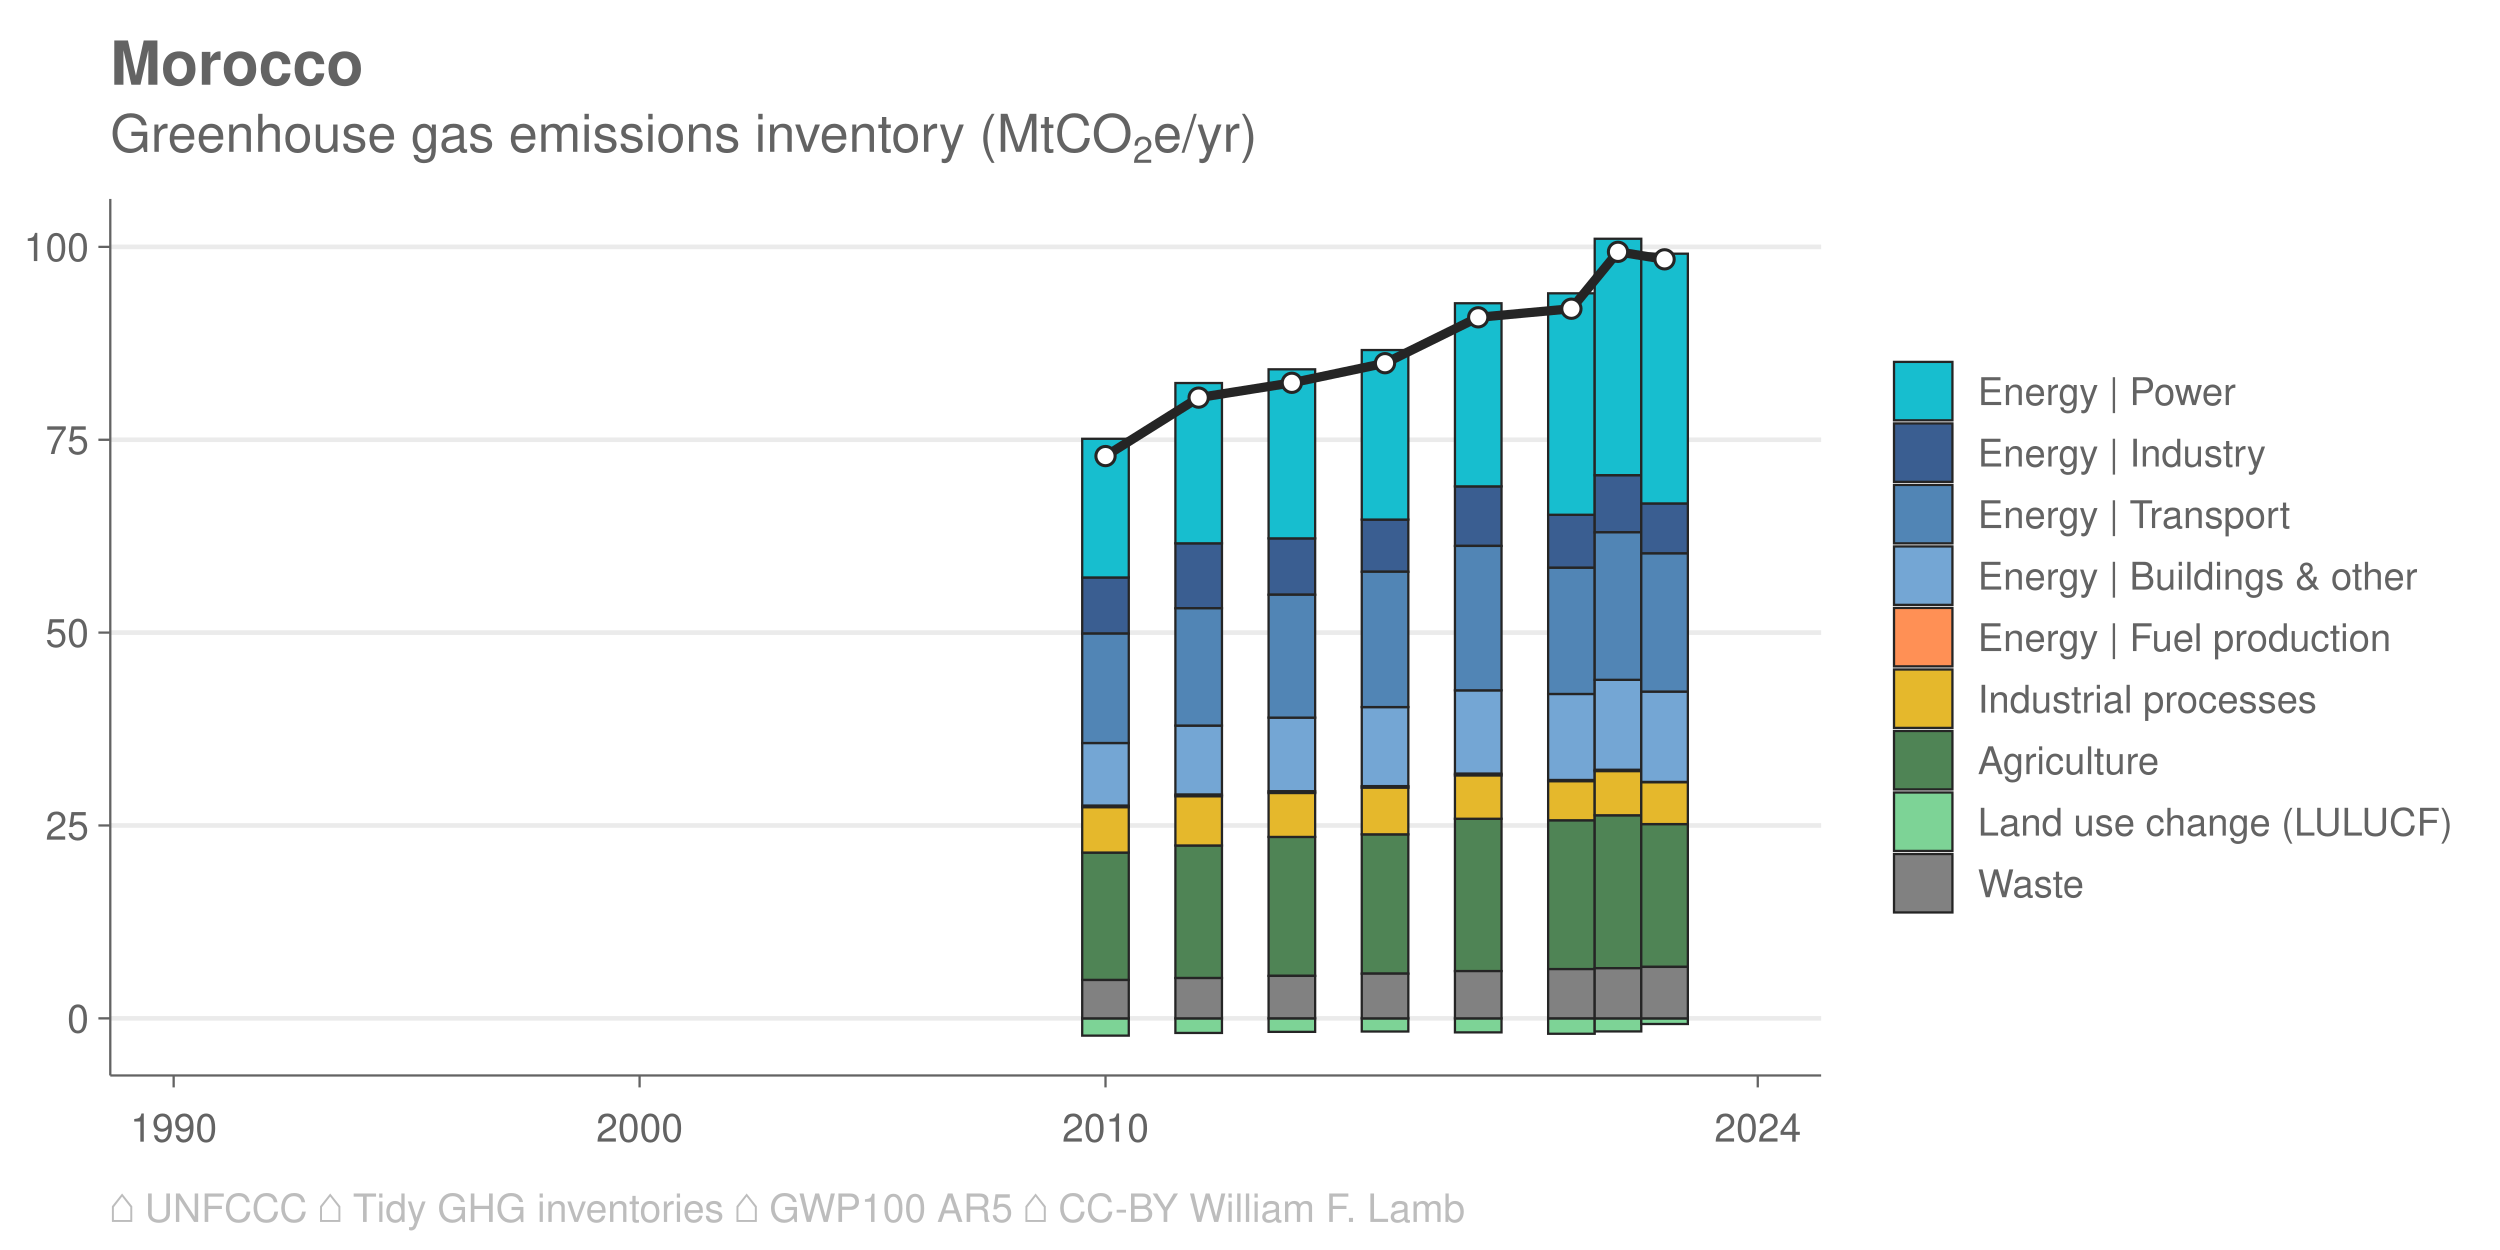
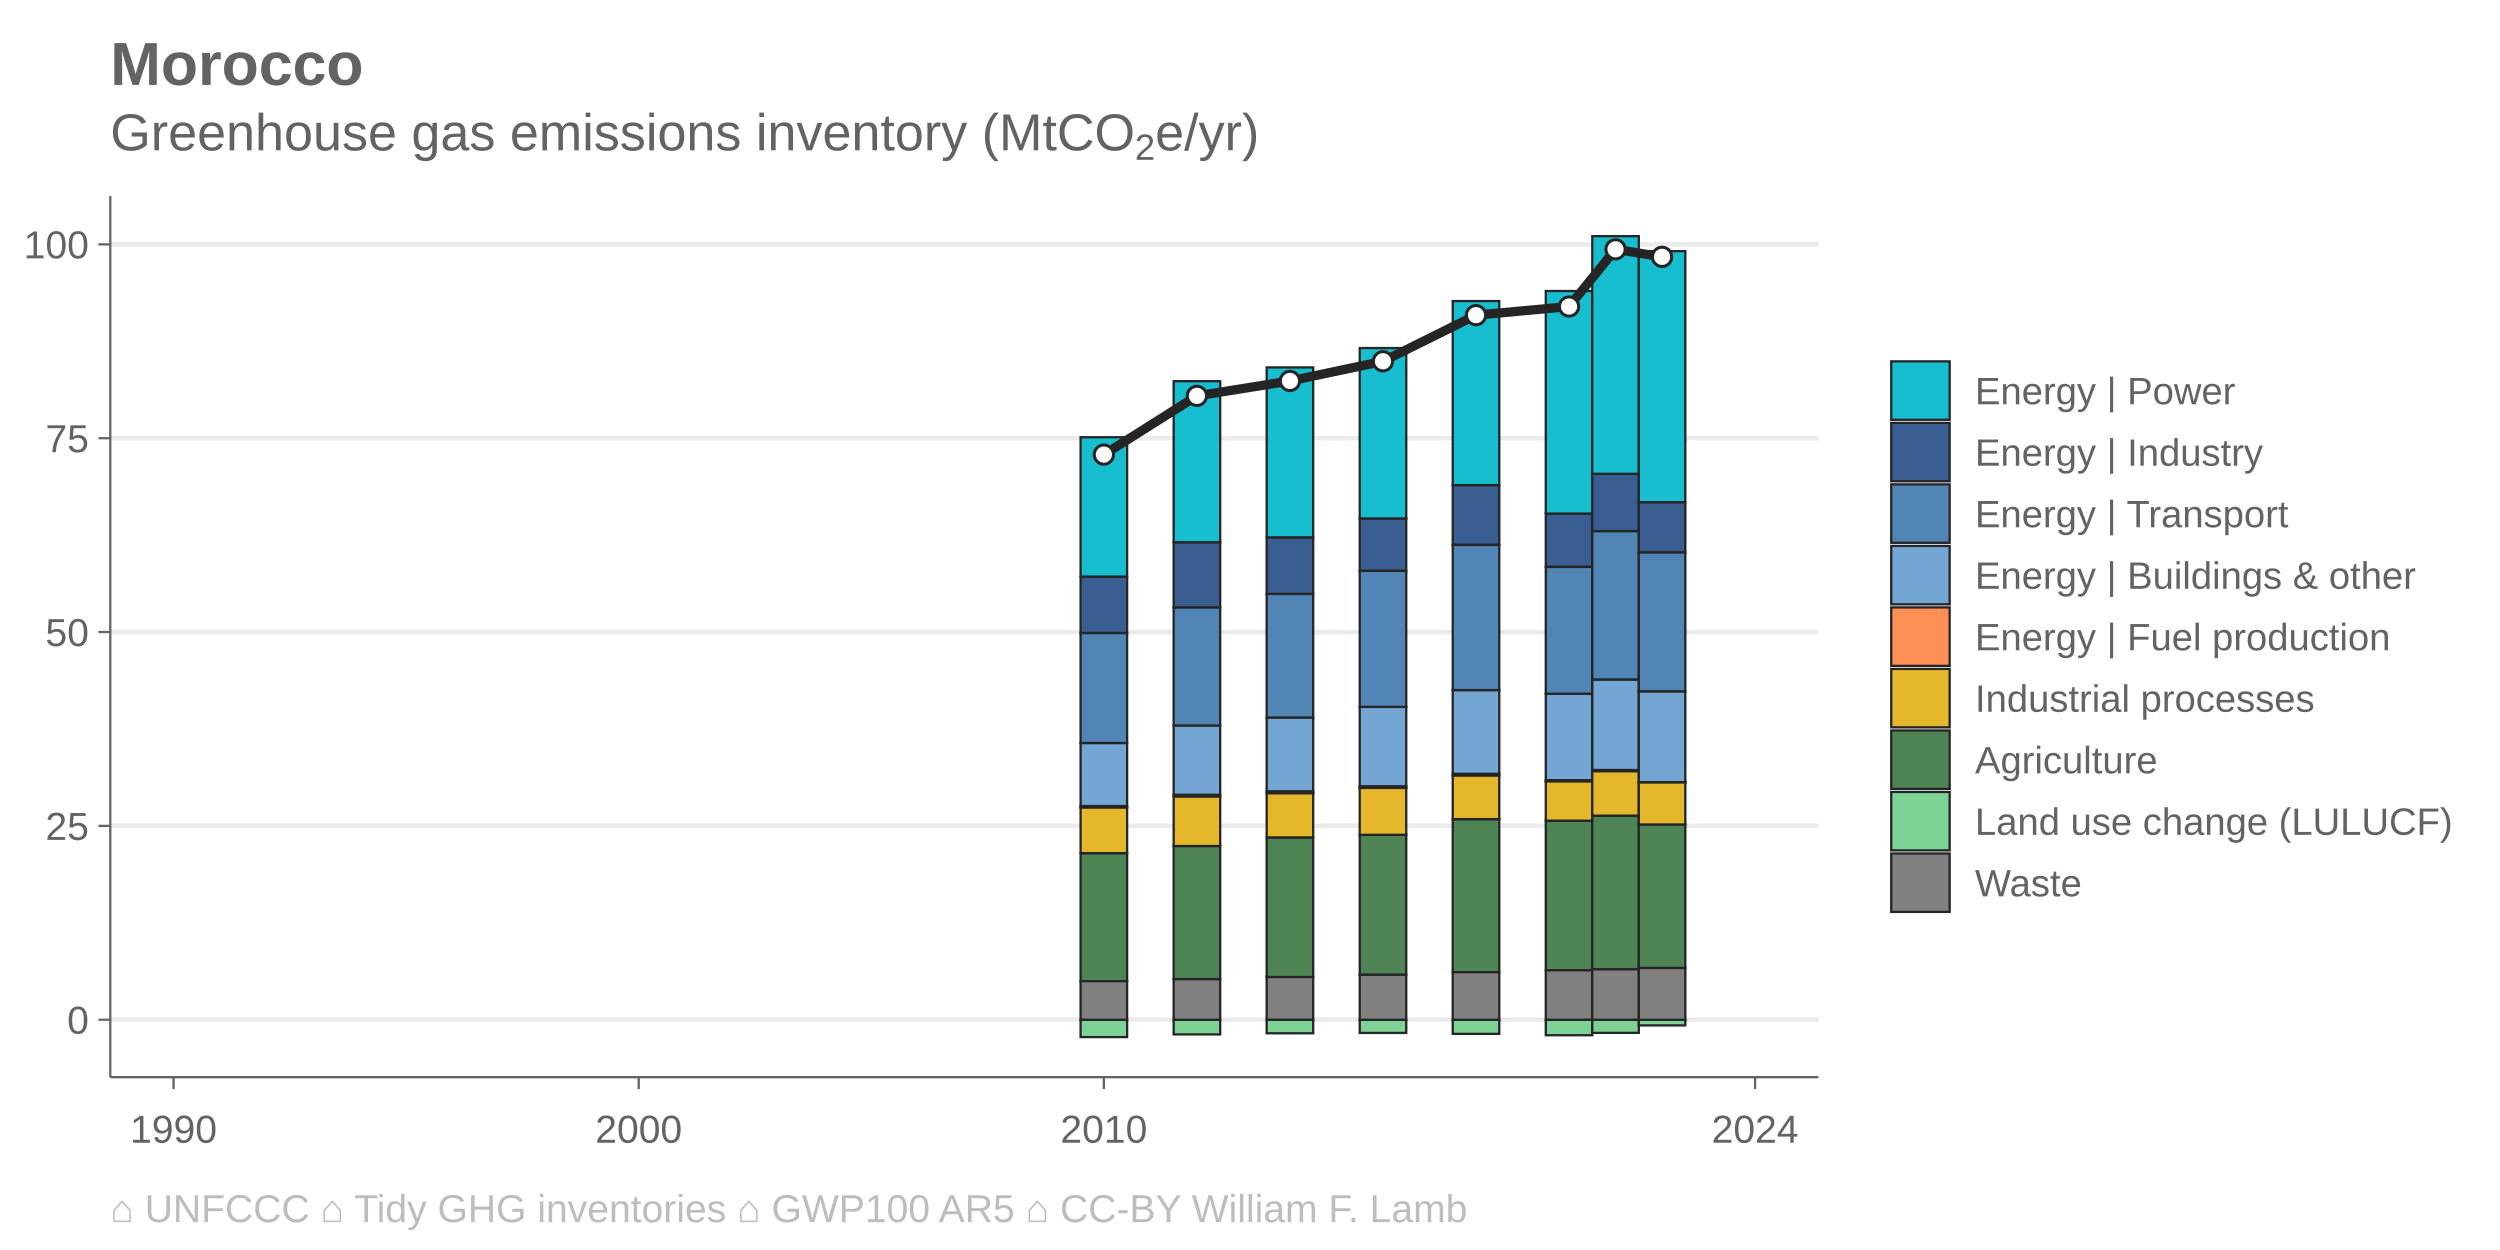
<svg xmlns="http://www.w3.org/2000/svg" width="576.00pt" height="288.00pt" viewBox="0 0 576.00 288.00">
  <g class="svglite">
    <defs>
      <style type="text/css">
    .svglite line, .svglite polyline, .svglite polygon, .svglite path, .svglite rect, .svglite circle {
      fill: none;
      stroke: #000000;
      stroke-linecap: round;
      stroke-linejoin: round;
      stroke-miterlimit: 10.00;
    }
    .svglite text {
      white-space: pre;
    }
    .svglite g.glyphgroup path {
      fill: inherit;
      stroke: none;
    }
  </style>
    </defs>
    <rect width="100%" height="100%" style="stroke: none; fill: #FFFFFF;" />
    <defs>
      <clipPath id="cpMC4wMHw1NzYuMDB8MC4wMHwyODguMDA=">
        <rect x="0.00" y="0.00" width="576.00" height="288.00" />
      </clipPath>
    </defs>
    <g clip-path="url(#cpMC4wMHw1NzYuMDB8MC4wMHwyODguMDA=)">
      <rect x="0" y="0.00" width="576.00" height="288.00" style="stroke-width: 1.07; stroke: #FFFFFF; fill: #FFFFFF;" />
    </g>
    <defs>
-       <clipPath id="cpMjUuNDF8NDE5LjU5fDQ1LjgzfDI0Ny43OQ==">
-         <rect x="25.41" y="45.83" width="394.18" height="201.96" />
+       <clipPath id="cpMjUuNDF8NDE4Ljk1fDQ1LjE5fDI0OC4xOA==">
+         <rect x="25.41" y="45.19" width="393.54" height="202.99" />
      </clipPath>
    </defs>
-     <g clip-path="url(#cpMjUuNDF8NDE5LjU5fDQ1LjgzfDI0Ny43OQ==)">
-       <polyline points="25.41,234.63 419.59,234.63 " style="stroke-width: 1.07; stroke: #EBEBEB; stroke-linecap: butt;" />
-       <polyline points="25.41,190.19 419.59,190.19 " style="stroke-width: 1.07; stroke: #EBEBEB; stroke-linecap: butt;" />
-       <polyline points="25.41,145.75 419.59,145.75 " style="stroke-width: 1.07; stroke: #EBEBEB; stroke-linecap: butt;" />
-       <polyline points="25.41,101.32 419.59,101.32 " style="stroke-width: 1.07; stroke: #EBEBEB; stroke-linecap: butt;" />
-       <polyline points="25.41,56.88 419.59,56.88 " style="stroke-width: 1.07; stroke: #EBEBEB; stroke-linecap: butt;" />
-       <rect x="249.34" y="196.44" width="10.73" height="29.35" style="stroke-width: 0.53; stroke: #252525; stroke-linecap: butt; stroke-linejoin: miter; fill: #4F8455;" />
-       <rect x="249.34" y="171.19" width="10.73" height="14.46" style="stroke-width: 0.53; stroke: #252525; stroke-linecap: butt; stroke-linejoin: miter; fill: #74A6D4;" />
-       <rect x="249.34" y="185.65" width="10.73" height="0.35" style="stroke-width: 0.53; stroke: #252525; stroke-linecap: butt; stroke-linejoin: miter; fill: #FF9055;" />
-       <rect x="249.34" y="133.05" width="10.73" height="12.93" style="stroke-width: 0.53; stroke: #252525; stroke-linecap: butt; stroke-linejoin: miter; fill: #3A5E91;" />
-       <rect x="249.34" y="101.10" width="10.73" height="31.95" style="stroke-width: 0.53; stroke: #252525; stroke-linecap: butt; stroke-linejoin: miter; fill: #17BECF;" />
-       <rect x="249.34" y="145.99" width="10.73" height="25.20" style="stroke-width: 0.53; stroke: #252525; stroke-linecap: butt; stroke-linejoin: miter; fill: #5185B5;" />
-       <rect x="249.34" y="186.00" width="10.73" height="10.43" style="stroke-width: 0.53; stroke: #252525; stroke-linecap: butt; stroke-linejoin: miter; fill: #E5B82C;" />
-       <rect x="249.34" y="234.63" width="10.73" height="3.98" style="stroke-width: 0.53; stroke: #252525; stroke-linecap: butt; stroke-linejoin: miter; fill: #7DD396;" />
-       <rect x="249.34" y="225.79" width="10.73" height="8.84" style="stroke-width: 0.53; stroke: #252525; stroke-linecap: butt; stroke-linejoin: miter; fill: #818181;" />
-       <rect x="270.81" y="194.80" width="10.73" height="30.54" style="stroke-width: 0.53; stroke: #252525; stroke-linecap: butt; stroke-linejoin: miter; fill: #4F8455;" />
-       <rect x="270.81" y="167.18" width="10.73" height="15.92" style="stroke-width: 0.53; stroke: #252525; stroke-linecap: butt; stroke-linejoin: miter; fill: #74A6D4;" />
-       <rect x="270.81" y="183.09" width="10.73" height="0.39" style="stroke-width: 0.53; stroke: #252525; stroke-linecap: butt; stroke-linejoin: miter; fill: #FF9055;" />
-       <rect x="270.81" y="125.17" width="10.73" height="14.98" style="stroke-width: 0.53; stroke: #252525; stroke-linecap: butt; stroke-linejoin: miter; fill: #3A5E91;" />
-       <rect x="270.81" y="88.25" width="10.73" height="36.93" style="stroke-width: 0.53; stroke: #252525; stroke-linecap: butt; stroke-linejoin: miter; fill: #17BECF;" />
-       <rect x="270.81" y="140.15" width="10.73" height="27.02" style="stroke-width: 0.53; stroke: #252525; stroke-linecap: butt; stroke-linejoin: miter; fill: #5185B5;" />
-       <rect x="270.81" y="183.48" width="10.73" height="11.32" style="stroke-width: 0.53; stroke: #252525; stroke-linecap: butt; stroke-linejoin: miter; fill: #E5B82C;" />
-       <rect x="270.81" y="234.63" width="10.73" height="3.36" style="stroke-width: 0.53; stroke: #252525; stroke-linecap: butt; stroke-linejoin: miter; fill: #7DD396;" />
-       <rect x="270.81" y="225.34" width="10.73" height="9.29" style="stroke-width: 0.53; stroke: #252525; stroke-linecap: butt; stroke-linejoin: miter; fill: #818181;" />
-       <rect x="292.28" y="192.83" width="10.73" height="32.01" style="stroke-width: 0.53; stroke: #252525; stroke-linecap: butt; stroke-linejoin: miter; fill: #4F8455;" />
-       <rect x="292.28" y="165.34" width="10.73" height="16.97" style="stroke-width: 0.53; stroke: #252525; stroke-linecap: butt; stroke-linejoin: miter; fill: #74A6D4;" />
-       <rect x="292.28" y="182.31" width="10.73" height="0.41" style="stroke-width: 0.53; stroke: #252525; stroke-linecap: butt; stroke-linejoin: miter; fill: #FF9055;" />
-       <rect x="292.28" y="124.04" width="10.73" height="12.98" style="stroke-width: 0.53; stroke: #252525; stroke-linecap: butt; stroke-linejoin: miter; fill: #3A5E91;" />
-       <rect x="292.28" y="85.09" width="10.73" height="38.95" style="stroke-width: 0.53; stroke: #252525; stroke-linecap: butt; stroke-linejoin: miter; fill: #17BECF;" />
-       <rect x="292.28" y="137.03" width="10.73" height="28.31" style="stroke-width: 0.53; stroke: #252525; stroke-linecap: butt; stroke-linejoin: miter; fill: #5185B5;" />
-       <rect x="292.28" y="182.72" width="10.73" height="10.11" style="stroke-width: 0.53; stroke: #252525; stroke-linecap: butt; stroke-linejoin: miter; fill: #E5B82C;" />
-       <rect x="292.28" y="234.63" width="10.73" height="3.11" style="stroke-width: 0.53; stroke: #252525; stroke-linecap: butt; stroke-linejoin: miter; fill: #7DD396;" />
-       <rect x="292.28" y="224.84" width="10.73" height="9.78" style="stroke-width: 0.53; stroke: #252525; stroke-linecap: butt; stroke-linejoin: miter; fill: #818181;" />
-       <rect x="313.75" y="192.24" width="10.73" height="32.09" style="stroke-width: 0.53; stroke: #252525; stroke-linecap: butt; stroke-linejoin: miter; fill: #4F8455;" />
-       <rect x="313.75" y="162.91" width="10.73" height="18.21" style="stroke-width: 0.53; stroke: #252525; stroke-linecap: butt; stroke-linejoin: miter; fill: #74A6D4;" />
-       <rect x="313.75" y="181.13" width="10.73" height="0.38" style="stroke-width: 0.53; stroke: #252525; stroke-linecap: butt; stroke-linejoin: miter; fill: #FF9055;" />
-       <rect x="313.75" y="119.72" width="10.73" height="12.02" style="stroke-width: 0.53; stroke: #252525; stroke-linecap: butt; stroke-linejoin: miter; fill: #3A5E91;" />
-       <rect x="313.75" y="80.65" width="10.73" height="39.06" style="stroke-width: 0.53; stroke: #252525; stroke-linecap: butt; stroke-linejoin: miter; fill: #17BECF;" />
-       <rect x="313.75" y="131.73" width="10.73" height="31.18" style="stroke-width: 0.53; stroke: #252525; stroke-linecap: butt; stroke-linejoin: miter; fill: #5185B5;" />
-       <rect x="313.75" y="181.50" width="10.73" height="10.73" style="stroke-width: 0.53; stroke: #252525; stroke-linecap: butt; stroke-linejoin: miter; fill: #E5B82C;" />
-       <rect x="313.75" y="234.63" width="10.73" height="3.03" style="stroke-width: 0.53; stroke: #252525; stroke-linecap: butt; stroke-linejoin: miter; fill: #7DD396;" />
-       <rect x="313.75" y="224.33" width="10.73" height="10.30" style="stroke-width: 0.53; stroke: #252525; stroke-linecap: butt; stroke-linejoin: miter; fill: #818181;" />
-       <rect x="335.22" y="188.64" width="10.73" height="35.10" style="stroke-width: 0.53; stroke: #252525; stroke-linecap: butt; stroke-linejoin: miter; fill: #4F8455;" />
-       <rect x="335.22" y="159.05" width="10.73" height="19.23" style="stroke-width: 0.53; stroke: #252525; stroke-linecap: butt; stroke-linejoin: miter; fill: #74A6D4;" />
-       <rect x="335.22" y="178.28" width="10.73" height="0.39" style="stroke-width: 0.53; stroke: #252525; stroke-linecap: butt; stroke-linejoin: miter; fill: #FF9055;" />
-       <rect x="335.22" y="112.06" width="10.73" height="13.72" style="stroke-width: 0.53; stroke: #252525; stroke-linecap: butt; stroke-linejoin: miter; fill: #3A5E91;" />
-       <rect x="335.22" y="69.87" width="10.73" height="42.19" style="stroke-width: 0.53; stroke: #252525; stroke-linecap: butt; stroke-linejoin: miter; fill: #17BECF;" />
-       <rect x="335.22" y="125.78" width="10.73" height="33.27" style="stroke-width: 0.53; stroke: #252525; stroke-linecap: butt; stroke-linejoin: miter; fill: #5185B5;" />
-       <rect x="335.22" y="178.68" width="10.73" height="9.96" style="stroke-width: 0.53; stroke: #252525; stroke-linecap: butt; stroke-linejoin: miter; fill: #E5B82C;" />
-       <rect x="335.22" y="234.63" width="10.73" height="3.23" style="stroke-width: 0.53; stroke: #252525; stroke-linecap: butt; stroke-linejoin: miter; fill: #7DD396;" />
-       <rect x="335.22" y="223.74" width="10.73" height="10.89" style="stroke-width: 0.53; stroke: #252525; stroke-linecap: butt; stroke-linejoin: miter; fill: #818181;" />
-       <rect x="356.69" y="188.99" width="10.73" height="34.29" style="stroke-width: 0.53; stroke: #252525; stroke-linecap: butt; stroke-linejoin: miter; fill: #4F8455;" />
-       <rect x="356.69" y="159.89" width="10.73" height="19.83" style="stroke-width: 0.53; stroke: #252525; stroke-linecap: butt; stroke-linejoin: miter; fill: #74A6D4;" />
-       <rect x="356.69" y="179.73" width="10.73" height="0.28" style="stroke-width: 0.53; stroke: #252525; stroke-linecap: butt; stroke-linejoin: miter; fill: #FF9055;" />
-       <rect x="356.69" y="118.60" width="10.73" height="12.22" style="stroke-width: 0.53; stroke: #252525; stroke-linecap: butt; stroke-linejoin: miter; fill: #3A5E91;" />
-       <rect x="356.69" y="67.58" width="10.73" height="51.02" style="stroke-width: 0.53; stroke: #252525; stroke-linecap: butt; stroke-linejoin: miter; fill: #17BECF;" />
-       <rect x="356.69" y="130.82" width="10.73" height="29.07" style="stroke-width: 0.53; stroke: #252525; stroke-linecap: butt; stroke-linejoin: miter; fill: #5185B5;" />
-       <rect x="356.69" y="180.01" width="10.73" height="8.98" style="stroke-width: 0.53; stroke: #252525; stroke-linecap: butt; stroke-linejoin: miter; fill: #E5B82C;" />
-       <rect x="356.69" y="234.63" width="10.73" height="3.55" style="stroke-width: 0.53; stroke: #252525; stroke-linecap: butt; stroke-linejoin: miter; fill: #7DD396;" />
-       <rect x="356.69" y="223.28" width="10.73" height="11.34" style="stroke-width: 0.53; stroke: #252525; stroke-linecap: butt; stroke-linejoin: miter; fill: #818181;" />
-       <rect x="367.42" y="187.84" width="10.73" height="35.24" style="stroke-width: 0.53; stroke: #252525; stroke-linecap: butt; stroke-linejoin: miter; fill: #4F8455;" />
-       <rect x="367.42" y="156.63" width="10.73" height="20.76" style="stroke-width: 0.53; stroke: #252525; stroke-linecap: butt; stroke-linejoin: miter; fill: #74A6D4;" />
-       <rect x="367.42" y="177.39" width="10.73" height="0.29" style="stroke-width: 0.53; stroke: #252525; stroke-linecap: butt; stroke-linejoin: miter; fill: #FF9055;" />
-       <rect x="367.42" y="109.48" width="10.73" height="13.18" style="stroke-width: 0.53; stroke: #252525; stroke-linecap: butt; stroke-linejoin: miter; fill: #3A5E91;" />
-       <rect x="367.42" y="55.01" width="10.73" height="54.47" style="stroke-width: 0.53; stroke: #252525; stroke-linecap: butt; stroke-linejoin: miter; fill: #17BECF;" />
-       <rect x="367.42" y="122.65" width="10.73" height="33.98" style="stroke-width: 0.53; stroke: #252525; stroke-linecap: butt; stroke-linejoin: miter; fill: #5185B5;" />
-       <rect x="367.42" y="177.68" width="10.73" height="10.16" style="stroke-width: 0.53; stroke: #252525; stroke-linecap: butt; stroke-linejoin: miter; fill: #E5B82C;" />
-       <rect x="367.42" y="234.63" width="10.73" height="3.01" style="stroke-width: 0.53; stroke: #252525; stroke-linecap: butt; stroke-linejoin: miter; fill: #7DD396;" />
-       <rect x="367.42" y="223.08" width="10.73" height="11.55" style="stroke-width: 0.53; stroke: #252525; stroke-linecap: butt; stroke-linejoin: miter; fill: #818181;" />
-       <rect x="378.15" y="189.87" width="10.73" height="32.90" style="stroke-width: 0.53; stroke: #252525; stroke-linecap: butt; stroke-linejoin: miter; fill: #4F8455;" />
-       <rect x="378.15" y="159.34" width="10.73" height="20.84" style="stroke-width: 0.53; stroke: #252525; stroke-linecap: butt; stroke-linejoin: miter; fill: #74A6D4;" />
-       <rect x="378.15" y="180.18" width="10.73" height="0.068" style="stroke-width: 0.53; stroke: #252525; stroke-linecap: butt; stroke-linejoin: miter; fill: #FF9055;" />
-       <rect x="378.15" y="115.99" width="10.73" height="11.53" style="stroke-width: 0.53; stroke: #252525; stroke-linecap: butt; stroke-linejoin: miter; fill: #3A5E91;" />
-       <rect x="378.15" y="58.45" width="10.73" height="57.54" style="stroke-width: 0.53; stroke: #252525; stroke-linecap: butt; stroke-linejoin: miter; fill: #17BECF;" />
-       <rect x="378.15" y="127.52" width="10.73" height="31.82" style="stroke-width: 0.53; stroke: #252525; stroke-linecap: butt; stroke-linejoin: miter; fill: #5185B5;" />
-       <rect x="378.15" y="180.25" width="10.73" height="9.62" style="stroke-width: 0.53; stroke: #252525; stroke-linecap: butt; stroke-linejoin: miter; fill: #E5B82C;" />
-       <rect x="378.15" y="234.63" width="10.73" height="1.30" style="stroke-width: 0.53; stroke: #252525; stroke-linecap: butt; stroke-linejoin: miter; fill: #7DD396;" />
-       <rect x="378.15" y="222.77" width="10.73" height="11.86" style="stroke-width: 0.53; stroke: #252525; stroke-linecap: butt; stroke-linejoin: miter; fill: #818181;" />
-       <polyline points="254.71,105.08 276.17,91.61 297.64,88.20 319.11,83.68 340.58,73.11 362.05,71.13 372.79,58.02 383.52,59.75 " style="stroke-width: 2.13; stroke: #252525; stroke-linecap: butt;" />
-       <circle cx="254.71" cy="105.08" r="2.22" style="stroke-width: 0.71; stroke: #252525; fill: #FFFFFF;" />
-       <circle cx="276.17" cy="91.61" r="2.22" style="stroke-width: 0.71; stroke: #252525; fill: #FFFFFF;" />
-       <circle cx="297.64" cy="88.20" r="2.22" style="stroke-width: 0.71; stroke: #252525; fill: #FFFFFF;" />
-       <circle cx="319.11" cy="83.68" r="2.22" style="stroke-width: 0.71; stroke: #252525; fill: #FFFFFF;" />
-       <circle cx="340.58" cy="73.11" r="2.22" style="stroke-width: 0.71; stroke: #252525; fill: #FFFFFF;" />
-       <circle cx="362.05" cy="71.13" r="2.22" style="stroke-width: 0.71; stroke: #252525; fill: #FFFFFF;" />
-       <circle cx="372.79" cy="58.02" r="2.22" style="stroke-width: 0.71; stroke: #252525; fill: #FFFFFF;" />
-       <circle cx="383.52" cy="59.75" r="2.22" style="stroke-width: 0.71; stroke: #252525; fill: #FFFFFF;" />
+     <g clip-path="url(#cpMjUuNDF8NDE4Ljk1fDQ1LjE5fDI0OC4xOA==)">
+       <polyline points="25.41,234.95 418.95,234.95 " style="stroke-width: 1.07; stroke: #EBEBEB; stroke-linecap: butt;" />
+       <polyline points="25.41,190.29 418.95,190.29 " style="stroke-width: 1.07; stroke: #EBEBEB; stroke-linecap: butt;" />
+       <polyline points="25.41,145.62 418.95,145.62 " style="stroke-width: 1.07; stroke: #EBEBEB; stroke-linecap: butt;" />
+       <polyline points="25.41,100.96 418.95,100.96 " style="stroke-width: 1.07; stroke: #EBEBEB; stroke-linecap: butt;" />
+       <polyline points="25.41,56.30 418.95,56.30 " style="stroke-width: 1.07; stroke: #EBEBEB; stroke-linecap: butt;" />
+       <rect x="248.97" y="196.56" width="10.72" height="29.50" style="stroke-width: 0.53; stroke: #252525; stroke-linecap: butt; stroke-linejoin: miter; fill: #4F8455;" />
+       <rect x="248.97" y="171.19" width="10.72" height="14.53" style="stroke-width: 0.53; stroke: #252525; stroke-linecap: butt; stroke-linejoin: miter; fill: #74A6D4;" />
+       <rect x="248.97" y="185.72" width="10.72" height="0.36" style="stroke-width: 0.53; stroke: #252525; stroke-linecap: butt; stroke-linejoin: miter; fill: #FF9055;" />
+       <rect x="248.97" y="132.86" width="10.72" height="13.00" style="stroke-width: 0.53; stroke: #252525; stroke-linecap: butt; stroke-linejoin: miter; fill: #3A5E91;" />
+       <rect x="248.97" y="100.74" width="10.72" height="32.11" style="stroke-width: 0.53; stroke: #252525; stroke-linecap: butt; stroke-linejoin: miter; fill: #17BECF;" />
+       <rect x="248.97" y="145.86" width="10.72" height="25.33" style="stroke-width: 0.53; stroke: #252525; stroke-linecap: butt; stroke-linejoin: miter; fill: #5185B5;" />
+       <rect x="248.97" y="186.08" width="10.72" height="10.49" style="stroke-width: 0.53; stroke: #252525; stroke-linecap: butt; stroke-linejoin: miter; fill: #E5B82C;" />
+       <rect x="248.97" y="234.95" width="10.72" height="4.00" style="stroke-width: 0.53; stroke: #252525; stroke-linecap: butt; stroke-linejoin: miter; fill: #7DD396;" />
+       <rect x="248.97" y="226.06" width="10.72" height="8.89" style="stroke-width: 0.53; stroke: #252525; stroke-linecap: butt; stroke-linejoin: miter; fill: #818181;" />
+       <rect x="270.41" y="194.92" width="10.72" height="30.69" style="stroke-width: 0.53; stroke: #252525; stroke-linecap: butt; stroke-linejoin: miter; fill: #4F8455;" />
+       <rect x="270.41" y="167.15" width="10.72" height="16.00" style="stroke-width: 0.53; stroke: #252525; stroke-linecap: butt; stroke-linejoin: miter; fill: #74A6D4;" />
+       <rect x="270.41" y="183.15" width="10.72" height="0.39" style="stroke-width: 0.53; stroke: #252525; stroke-linecap: butt; stroke-linejoin: miter; fill: #FF9055;" />
+       <rect x="270.41" y="124.94" width="10.72" height="15.06" style="stroke-width: 0.53; stroke: #252525; stroke-linecap: butt; stroke-linejoin: miter; fill: #3A5E91;" />
+       <rect x="270.41" y="87.82" width="10.72" height="37.11" style="stroke-width: 0.53; stroke: #252525; stroke-linecap: butt; stroke-linejoin: miter; fill: #17BECF;" />
+       <rect x="270.41" y="139.99" width="10.72" height="27.16" style="stroke-width: 0.53; stroke: #252525; stroke-linecap: butt; stroke-linejoin: miter; fill: #5185B5;" />
+       <rect x="270.41" y="183.54" width="10.72" height="11.38" style="stroke-width: 0.53; stroke: #252525; stroke-linecap: butt; stroke-linejoin: miter; fill: #E5B82C;" />
+       <rect x="270.41" y="234.95" width="10.72" height="3.38" style="stroke-width: 0.53; stroke: #252525; stroke-linecap: butt; stroke-linejoin: miter; fill: #7DD396;" />
+       <rect x="270.41" y="225.61" width="10.72" height="9.34" style="stroke-width: 0.53; stroke: #252525; stroke-linecap: butt; stroke-linejoin: miter; fill: #818181;" />
+       <rect x="291.84" y="192.94" width="10.72" height="32.18" style="stroke-width: 0.53; stroke: #252525; stroke-linecap: butt; stroke-linejoin: miter; fill: #4F8455;" />
+       <rect x="291.84" y="165.31" width="10.72" height="17.05" style="stroke-width: 0.53; stroke: #252525; stroke-linecap: butt; stroke-linejoin: miter; fill: #74A6D4;" />
+       <rect x="291.84" y="182.36" width="10.72" height="0.42" style="stroke-width: 0.53; stroke: #252525; stroke-linecap: butt; stroke-linejoin: miter; fill: #FF9055;" />
+       <rect x="291.84" y="123.80" width="10.72" height="13.05" style="stroke-width: 0.53; stroke: #252525; stroke-linecap: butt; stroke-linejoin: miter; fill: #3A5E91;" />
+       <rect x="291.84" y="84.65" width="10.72" height="39.15" style="stroke-width: 0.53; stroke: #252525; stroke-linecap: butt; stroke-linejoin: miter; fill: #17BECF;" />
+       <rect x="291.84" y="136.85" width="10.72" height="28.46" style="stroke-width: 0.53; stroke: #252525; stroke-linecap: butt; stroke-linejoin: miter; fill: #5185B5;" />
+       <rect x="291.84" y="182.78" width="10.72" height="10.16" style="stroke-width: 0.53; stroke: #252525; stroke-linecap: butt; stroke-linejoin: miter; fill: #E5B82C;" />
+       <rect x="291.84" y="234.95" width="10.72" height="3.12" style="stroke-width: 0.53; stroke: #252525; stroke-linecap: butt; stroke-linejoin: miter; fill: #7DD396;" />
+       <rect x="291.84" y="225.11" width="10.72" height="9.83" style="stroke-width: 0.53; stroke: #252525; stroke-linecap: butt; stroke-linejoin: miter; fill: #818181;" />
+       <rect x="313.28" y="192.34" width="10.72" height="32.26" style="stroke-width: 0.53; stroke: #252525; stroke-linecap: butt; stroke-linejoin: miter; fill: #4F8455;" />
+       <rect x="313.28" y="162.87" width="10.72" height="18.31" style="stroke-width: 0.53; stroke: #252525; stroke-linecap: butt; stroke-linejoin: miter; fill: #74A6D4;" />
+       <rect x="313.28" y="181.18" width="10.72" height="0.38" style="stroke-width: 0.53; stroke: #252525; stroke-linecap: butt; stroke-linejoin: miter; fill: #FF9055;" />
+       <rect x="313.28" y="119.45" width="10.72" height="12.08" style="stroke-width: 0.53; stroke: #252525; stroke-linecap: butt; stroke-linejoin: miter; fill: #3A5E91;" />
+       <rect x="313.28" y="80.19" width="10.72" height="39.26" style="stroke-width: 0.53; stroke: #252525; stroke-linecap: butt; stroke-linejoin: miter; fill: #17BECF;" />
+       <rect x="313.28" y="131.53" width="10.72" height="31.34" style="stroke-width: 0.53; stroke: #252525; stroke-linecap: butt; stroke-linejoin: miter; fill: #5185B5;" />
+       <rect x="313.28" y="181.55" width="10.72" height="10.79" style="stroke-width: 0.53; stroke: #252525; stroke-linecap: butt; stroke-linejoin: miter; fill: #E5B82C;" />
+       <rect x="313.28" y="234.95" width="10.72" height="3.04" style="stroke-width: 0.53; stroke: #252525; stroke-linecap: butt; stroke-linejoin: miter; fill: #7DD396;" />
+       <rect x="313.28" y="224.60" width="10.72" height="10.35" style="stroke-width: 0.53; stroke: #252525; stroke-linecap: butt; stroke-linejoin: miter; fill: #818181;" />
+       <rect x="334.71" y="188.73" width="10.72" height="35.28" style="stroke-width: 0.53; stroke: #252525; stroke-linecap: butt; stroke-linejoin: miter; fill: #4F8455;" />
+       <rect x="334.71" y="158.99" width="10.72" height="19.33" style="stroke-width: 0.53; stroke: #252525; stroke-linecap: butt; stroke-linejoin: miter; fill: #74A6D4;" />
+       <rect x="334.71" y="178.32" width="10.72" height="0.40" style="stroke-width: 0.53; stroke: #252525; stroke-linecap: butt; stroke-linejoin: miter; fill: #FF9055;" />
+       <rect x="334.71" y="111.76" width="10.72" height="13.79" style="stroke-width: 0.53; stroke: #252525; stroke-linecap: butt; stroke-linejoin: miter; fill: #3A5E91;" />
+       <rect x="334.71" y="69.36" width="10.72" height="42.41" style="stroke-width: 0.53; stroke: #252525; stroke-linecap: butt; stroke-linejoin: miter; fill: #17BECF;" />
+       <rect x="334.71" y="125.55" width="10.72" height="33.44" style="stroke-width: 0.53; stroke: #252525; stroke-linecap: butt; stroke-linejoin: miter; fill: #5185B5;" />
+       <rect x="334.71" y="178.71" width="10.72" height="10.01" style="stroke-width: 0.53; stroke: #252525; stroke-linecap: butt; stroke-linejoin: miter; fill: #E5B82C;" />
+       <rect x="334.71" y="234.95" width="10.72" height="3.25" style="stroke-width: 0.53; stroke: #252525; stroke-linecap: butt; stroke-linejoin: miter; fill: #7DD396;" />
+       <rect x="334.71" y="224.00" width="10.72" height="10.95" style="stroke-width: 0.53; stroke: #252525; stroke-linecap: butt; stroke-linejoin: miter; fill: #818181;" />
+       <rect x="356.15" y="189.08" width="10.72" height="34.47" style="stroke-width: 0.53; stroke: #252525; stroke-linecap: butt; stroke-linejoin: miter; fill: #4F8455;" />
+       <rect x="356.15" y="159.84" width="10.72" height="19.93" style="stroke-width: 0.53; stroke: #252525; stroke-linecap: butt; stroke-linejoin: miter; fill: #74A6D4;" />
+       <rect x="356.15" y="179.77" width="10.72" height="0.28" style="stroke-width: 0.53; stroke: #252525; stroke-linecap: butt; stroke-linejoin: miter; fill: #FF9055;" />
+       <rect x="356.15" y="118.33" width="10.72" height="12.28" style="stroke-width: 0.53; stroke: #252525; stroke-linecap: butt; stroke-linejoin: miter; fill: #3A5E91;" />
+       <rect x="356.15" y="67.05" width="10.72" height="51.28" style="stroke-width: 0.53; stroke: #252525; stroke-linecap: butt; stroke-linejoin: miter; fill: #17BECF;" />
+       <rect x="356.15" y="130.62" width="10.72" height="29.22" style="stroke-width: 0.53; stroke: #252525; stroke-linecap: butt; stroke-linejoin: miter; fill: #5185B5;" />
+       <rect x="356.15" y="180.05" width="10.72" height="9.03" style="stroke-width: 0.53; stroke: #252525; stroke-linecap: butt; stroke-linejoin: miter; fill: #E5B82C;" />
+       <rect x="356.15" y="234.95" width="10.72" height="3.57" style="stroke-width: 0.53; stroke: #252525; stroke-linecap: butt; stroke-linejoin: miter; fill: #7DD396;" />
+       <rect x="356.15" y="223.55" width="10.72" height="11.40" style="stroke-width: 0.53; stroke: #252525; stroke-linecap: butt; stroke-linejoin: miter; fill: #818181;" />
+       <rect x="366.86" y="187.92" width="10.72" height="35.42" style="stroke-width: 0.53; stroke: #252525; stroke-linecap: butt; stroke-linejoin: miter; fill: #4F8455;" />
+       <rect x="366.86" y="156.56" width="10.72" height="20.87" style="stroke-width: 0.53; stroke: #252525; stroke-linecap: butt; stroke-linejoin: miter; fill: #74A6D4;" />
+       <rect x="366.86" y="177.42" width="10.72" height="0.29" style="stroke-width: 0.53; stroke: #252525; stroke-linecap: butt; stroke-linejoin: miter; fill: #FF9055;" />
+       <rect x="366.86" y="109.16" width="10.72" height="13.24" style="stroke-width: 0.53; stroke: #252525; stroke-linecap: butt; stroke-linejoin: miter; fill: #3A5E91;" />
+       <rect x="366.86" y="54.41" width="10.72" height="54.75" style="stroke-width: 0.53; stroke: #252525; stroke-linecap: butt; stroke-linejoin: miter; fill: #17BECF;" />
+       <rect x="366.86" y="122.40" width="10.72" height="34.15" style="stroke-width: 0.53; stroke: #252525; stroke-linecap: butt; stroke-linejoin: miter; fill: #5185B5;" />
+       <rect x="366.86" y="177.71" width="10.72" height="10.21" style="stroke-width: 0.53; stroke: #252525; stroke-linecap: butt; stroke-linejoin: miter; fill: #E5B82C;" />
+       <rect x="366.86" y="234.95" width="10.72" height="3.02" style="stroke-width: 0.53; stroke: #252525; stroke-linecap: butt; stroke-linejoin: miter; fill: #7DD396;" />
+       <rect x="366.86" y="223.34" width="10.72" height="11.61" style="stroke-width: 0.53; stroke: #252525; stroke-linecap: butt; stroke-linejoin: miter; fill: #818181;" />
+       <rect x="377.58" y="189.96" width="10.72" height="33.07" style="stroke-width: 0.53; stroke: #252525; stroke-linecap: butt; stroke-linejoin: miter; fill: #4F8455;" />
+       <rect x="377.58" y="159.28" width="10.72" height="20.95" style="stroke-width: 0.53; stroke: #252525; stroke-linecap: butt; stroke-linejoin: miter; fill: #74A6D4;" />
+       <rect x="377.58" y="180.22" width="10.72" height="0.068" style="stroke-width: 0.53; stroke: #252525; stroke-linecap: butt; stroke-linejoin: miter; fill: #FF9055;" />
+       <rect x="377.58" y="115.71" width="10.72" height="11.59" style="stroke-width: 0.53; stroke: #252525; stroke-linecap: butt; stroke-linejoin: miter; fill: #3A5E91;" />
+       <rect x="377.58" y="57.87" width="10.72" height="57.83" style="stroke-width: 0.53; stroke: #252525; stroke-linecap: butt; stroke-linejoin: miter; fill: #17BECF;" />
+       <rect x="377.58" y="127.30" width="10.72" height="31.98" style="stroke-width: 0.53; stroke: #252525; stroke-linecap: butt; stroke-linejoin: miter; fill: #5185B5;" />
+       <rect x="377.58" y="180.29" width="10.72" height="9.67" style="stroke-width: 0.53; stroke: #252525; stroke-linecap: butt; stroke-linejoin: miter; fill: #E5B82C;" />
+       <rect x="377.58" y="234.95" width="10.72" height="1.30" style="stroke-width: 0.53; stroke: #252525; stroke-linecap: butt; stroke-linejoin: miter; fill: #7DD396;" />
+       <rect x="377.58" y="223.03" width="10.72" height="11.92" style="stroke-width: 0.53; stroke: #252525; stroke-linecap: butt; stroke-linejoin: miter; fill: #818181;" />
+       <polyline points="254.33,104.74 275.77,91.21 297.20,87.77 318.64,83.24 340.07,72.61 361.51,70.62 372.22,57.44 382.94,59.18 " style="stroke-width: 2.13; stroke: #252525; stroke-linecap: butt;" />
+       <circle cx="254.33" cy="104.74" r="2.22" style="stroke-width: 0.71; stroke: #252525; fill: #FFFFFF;" />
+       <circle cx="275.77" cy="91.21" r="2.22" style="stroke-width: 0.71; stroke: #252525; fill: #FFFFFF;" />
+       <circle cx="297.20" cy="87.77" r="2.22" style="stroke-width: 0.71; stroke: #252525; fill: #FFFFFF;" />
+       <circle cx="318.64" cy="83.24" r="2.22" style="stroke-width: 0.71; stroke: #252525; fill: #FFFFFF;" />
+       <circle cx="340.07" cy="72.61" r="2.22" style="stroke-width: 0.71; stroke: #252525; fill: #FFFFFF;" />
+       <circle cx="361.51" cy="70.62" r="2.22" style="stroke-width: 0.71; stroke: #252525; fill: #FFFFFF;" />
+       <circle cx="372.22" cy="57.44" r="2.22" style="stroke-width: 0.71; stroke: #252525; fill: #FFFFFF;" />
+       <circle cx="382.94" cy="59.18" r="2.22" style="stroke-width: 0.71; stroke: #252525; fill: #FFFFFF;" />
    </g>
    <g clip-path="url(#cpMC4wMHw1NzYuMDB8MC4wMHwyODguMDA=)">
-       <polyline points="25.41,247.79 25.41,45.83 " style="stroke-width: 0.53; stroke: #636363; stroke-linecap: butt;" />
-       <text x="20.48" y="237.91" text-anchor="end" style="font-size: 9.00px;fill: #636363; font-family: &quot;Nimbus Sans&quot;;" textLength="5.00px" lengthAdjust="spacingAndGlyphs">0</text>
-       <text x="20.48" y="193.47" text-anchor="end" style="font-size: 9.00px;fill: #636363; font-family: &quot;Nimbus Sans&quot;;" textLength="10.00px" lengthAdjust="spacingAndGlyphs">25</text>
-       <text x="20.48" y="149.03" text-anchor="end" style="font-size: 9.00px;fill: #636363; font-family: &quot;Nimbus Sans&quot;;" textLength="10.00px" lengthAdjust="spacingAndGlyphs">50</text>
-       <text x="20.48" y="104.60" text-anchor="end" style="font-size: 9.00px;fill: #636363; font-family: &quot;Nimbus Sans&quot;;" textLength="10.00px" lengthAdjust="spacingAndGlyphs">75</text>
-       <text x="20.48" y="60.16" text-anchor="end" style="font-size: 9.00px;fill: #636363; font-family: &quot;Nimbus Sans&quot;;" textLength="15.00px" lengthAdjust="spacingAndGlyphs">100</text>
-       <polyline points="22.67,234.63 25.41,234.63 " style="stroke-width: 0.53; stroke: #636363; stroke-linecap: butt;" />
-       <polyline points="22.67,190.19 25.41,190.19 " style="stroke-width: 0.53; stroke: #636363; stroke-linecap: butt;" />
-       <polyline points="22.67,145.75 25.41,145.75 " style="stroke-width: 0.53; stroke: #636363; stroke-linecap: butt;" />
-       <polyline points="22.67,101.32 25.41,101.32 " style="stroke-width: 0.53; stroke: #636363; stroke-linecap: butt;" />
-       <polyline points="22.67,56.88 25.41,56.88 " style="stroke-width: 0.53; stroke: #636363; stroke-linecap: butt;" />
-       <polyline points="25.41,247.79 419.59,247.79 " style="stroke-width: 0.53; stroke: #636363; stroke-linecap: butt;" />
-       <polyline points="40.01,250.53 40.01,247.79 " style="stroke-width: 0.53; stroke: #636363; stroke-linecap: butt;" />
-       <polyline points="147.36,250.53 147.36,247.79 " style="stroke-width: 0.53; stroke: #636363; stroke-linecap: butt;" />
-       <polyline points="254.71,250.53 254.71,247.79 " style="stroke-width: 0.53; stroke: #636363; stroke-linecap: butt;" />
-       <polyline points="404.99,250.53 404.99,247.79 " style="stroke-width: 0.53; stroke: #636363; stroke-linecap: butt;" />
-       <text x="40.01" y="263.05" text-anchor="middle" style="font-size: 9.00px;fill: #636363; font-family: &quot;Nimbus Sans&quot;;" textLength="20.00px" lengthAdjust="spacingAndGlyphs">1990</text>
-       <text x="147.36" y="263.05" text-anchor="middle" style="font-size: 9.00px;fill: #636363; font-family: &quot;Nimbus Sans&quot;;" textLength="20.00px" lengthAdjust="spacingAndGlyphs">2000</text>
-       <text x="254.71" y="263.05" text-anchor="middle" style="font-size: 9.00px;fill: #636363; font-family: &quot;Nimbus Sans&quot;;" textLength="20.00px" lengthAdjust="spacingAndGlyphs">2010</text>
-       <text x="404.99" y="263.05" text-anchor="middle" style="font-size: 9.00px;fill: #636363; font-family: &quot;Nimbus Sans&quot;;" textLength="20.00px" lengthAdjust="spacingAndGlyphs">2024</text>
-       <rect x="430.55" y="77.55" width="139.97" height="138.52" style="stroke-width: 1.07; stroke: none; fill: #FFFFFF;" />
-       <rect x="436.38" y="83.38" width="13.46" height="13.46" style="stroke-width: 0.53; stroke: #252525; stroke-linecap: butt; stroke-linejoin: miter; fill: #17BECF;" />
-       <rect x="436.38" y="97.56" width="13.46" height="13.46" style="stroke-width: 0.53; stroke: #252525; stroke-linecap: butt; stroke-linejoin: miter; fill: #3A5E91;" />
-       <rect x="436.38" y="111.73" width="13.46" height="13.46" style="stroke-width: 0.53; stroke: #252525; stroke-linecap: butt; stroke-linejoin: miter; fill: #5185B5;" />
-       <rect x="436.38" y="125.90" width="13.46" height="13.46" style="stroke-width: 0.53; stroke: #252525; stroke-linecap: butt; stroke-linejoin: miter; fill: #74A6D4;" />
-       <rect x="436.38" y="140.07" width="13.46" height="13.46" style="stroke-width: 0.53; stroke: #252525; stroke-linecap: butt; stroke-linejoin: miter; fill: #FF9055;" />
-       <rect x="436.38" y="154.25" width="13.46" height="13.46" style="stroke-width: 0.53; stroke: #252525; stroke-linecap: butt; stroke-linejoin: miter; fill: #E5B82C;" />
-       <rect x="436.38" y="168.42" width="13.46" height="13.46" style="stroke-width: 0.53; stroke: #252525; stroke-linecap: butt; stroke-linejoin: miter; fill: #4F8455;" />
-       <rect x="436.38" y="182.59" width="13.46" height="13.46" style="stroke-width: 0.53; stroke: #252525; stroke-linecap: butt; stroke-linejoin: miter; fill: #7DD396;" />
-       <rect x="436.38" y="196.77" width="13.46" height="13.46" style="stroke-width: 0.53; stroke: #252525; stroke-linecap: butt; stroke-linejoin: miter; fill: #818181;" />
-       <text x="455.68" y="93.32" style="font-size: 8.80px;fill: #636363; font-family: &quot;Nimbus Sans&quot;;" textLength="59.42px" lengthAdjust="spacingAndGlyphs">Energy | Power</text>
-       <text x="455.68" y="107.49" style="font-size: 8.80px;fill: #636363; font-family: &quot;Nimbus Sans&quot;;" textLength="66.39px" lengthAdjust="spacingAndGlyphs">Energy | Industry</text>
-       <text x="455.68" y="121.67" style="font-size: 8.80px;fill: #636363; font-family: &quot;Nimbus Sans&quot;;" textLength="71.98px" lengthAdjust="spacingAndGlyphs">Energy | Transport</text>
-       <text x="455.68" y="135.84" style="font-size: 8.80px;fill: #636363; font-family: &quot;Nimbus Sans&quot;;" textLength="101.31px" lengthAdjust="spacingAndGlyphs">Energy | Buildings &amp; other</text>
-       <text x="455.68" y="150.01" style="font-size: 8.80px;fill: #636363; font-family: &quot;Nimbus Sans&quot;;" textLength="95.25px" lengthAdjust="spacingAndGlyphs">Energy | Fuel production</text>
-       <text x="455.68" y="164.19" style="font-size: 8.80px;fill: #636363; font-family: &quot;Nimbus Sans&quot;;" textLength="78.16px" lengthAdjust="spacingAndGlyphs">Industrial processes</text>
-       <text x="455.68" y="178.36" style="font-size: 8.80px;fill: #636363; font-family: &quot;Nimbus Sans&quot;;" textLength="41.78px" lengthAdjust="spacingAndGlyphs">Agriculture</text>
-       <text x="455.68" y="192.53" style="font-size: 8.80px;fill: #636363; font-family: &quot;Nimbus Sans&quot;;" textLength="109.36px" lengthAdjust="spacingAndGlyphs">Land use change (LULUCF)</text>
-       <text x="455.68" y="206.71" style="font-size: 8.80px;fill: #636363; font-family: &quot;Nimbus Sans&quot;;" textLength="24.45px" lengthAdjust="spacingAndGlyphs">Waste</text>
-       <text x="25.41" y="34.98" style="font-size: 12.00px;fill: #636363; font-family: &quot;Nimbus Sans&quot;;" textLength="235.58px" lengthAdjust="spacingAndGlyphs">Greenhouse gas emissions inventory (MtCO</text>
-       <text x="260.99" y="37.53" style="font-size: 8.40px;fill: #636363; font-family: &quot;Nimbus Sans&quot;;" textLength="4.67px" lengthAdjust="spacingAndGlyphs">2</text>
-       <text x="265.65" y="34.98" style="font-size: 12.00px;fill: #636363; font-family: &quot;Nimbus Sans&quot;;" textLength="24.05px" lengthAdjust="spacingAndGlyphs">e/yr)</text>
-       <text x="25.41" y="19.52" style="font-size: 14.00px; font-weight: bold;fill: #636363; font-family: &quot;Nimbus Sans&quot;;" textLength="58.31px" lengthAdjust="spacingAndGlyphs">Morocco</text>
-       <text x="25.41" y="281.54" style="font-size: 9.00px;fill: #BDBDBD; font-family: &quot;Nimbus Sans&quot;;" textLength="327.12px" lengthAdjust="spacingAndGlyphs">⌂ UNFCCC   ⌂ Tidy GHG inventories   ⌂ GWP100 AR5   ⌂ CC-BY William F. Lamb</text>
+       <polyline points="25.41,248.18 25.41,45.19 " style="stroke-width: 0.53; stroke: #636363; stroke-linecap: butt;" />
+       <text x="20.48" y="238.17" text-anchor="end" style="font-size: 9.00px;fill: #636363; font-family: &quot;Arial&quot;;" textLength="5.00px" lengthAdjust="spacingAndGlyphs">0</text>
+       <text x="20.48" y="193.51" text-anchor="end" style="font-size: 9.00px;fill: #636363; font-family: &quot;Arial&quot;;" textLength="10.00px" lengthAdjust="spacingAndGlyphs">25</text>
+       <text x="20.48" y="148.85" text-anchor="end" style="font-size: 9.00px;fill: #636363; font-family: &quot;Arial&quot;;" textLength="10.00px" lengthAdjust="spacingAndGlyphs">50</text>
+       <text x="20.48" y="104.18" text-anchor="end" style="font-size: 9.00px;fill: #636363; font-family: &quot;Arial&quot;;" textLength="10.00px" lengthAdjust="spacingAndGlyphs">75</text>
+       <text x="20.48" y="59.52" text-anchor="end" style="font-size: 9.00px;fill: #636363; font-family: &quot;Arial&quot;;" textLength="15.00px" lengthAdjust="spacingAndGlyphs">100</text>
+       <polyline points="22.67,234.95 25.41,234.95 " style="stroke-width: 0.53; stroke: #636363; stroke-linecap: butt;" />
+       <polyline points="22.67,190.29 25.41,190.29 " style="stroke-width: 0.53; stroke: #636363; stroke-linecap: butt;" />
+       <polyline points="22.67,145.62 25.41,145.62 " style="stroke-width: 0.53; stroke: #636363; stroke-linecap: butt;" />
+       <polyline points="22.67,100.96 25.41,100.96 " style="stroke-width: 0.53; stroke: #636363; stroke-linecap: butt;" />
+       <polyline points="22.67,56.30 25.41,56.30 " style="stroke-width: 0.53; stroke: #636363; stroke-linecap: butt;" />
+       <polyline points="25.41,248.18 418.95,248.18 " style="stroke-width: 0.53; stroke: #636363; stroke-linecap: butt;" />
+       <polyline points="39.99,250.92 39.99,248.18 " style="stroke-width: 0.53; stroke: #636363; stroke-linecap: butt;" />
+       <polyline points="147.16,250.92 147.16,248.18 " style="stroke-width: 0.53; stroke: #636363; stroke-linecap: butt;" />
+       <polyline points="254.33,250.92 254.33,248.18 " style="stroke-width: 0.53; stroke: #636363; stroke-linecap: butt;" />
+       <polyline points="404.37,250.92 404.37,248.18 " style="stroke-width: 0.53; stroke: #636363; stroke-linecap: butt;" />
+       <text x="39.99" y="263.28" text-anchor="middle" style="font-size: 9.00px;fill: #636363; font-family: &quot;Arial&quot;;" textLength="20.00px" lengthAdjust="spacingAndGlyphs">1990</text>
+       <text x="147.16" y="263.28" text-anchor="middle" style="font-size: 9.00px;fill: #636363; font-family: &quot;Arial&quot;;" textLength="20.00px" lengthAdjust="spacingAndGlyphs">2000</text>
+       <text x="254.33" y="263.28" text-anchor="middle" style="font-size: 9.00px;fill: #636363; font-family: &quot;Arial&quot;;" textLength="20.00px" lengthAdjust="spacingAndGlyphs">2010</text>
+       <text x="404.37" y="263.28" text-anchor="middle" style="font-size: 9.00px;fill: #636363; font-family: &quot;Arial&quot;;" textLength="20.00px" lengthAdjust="spacingAndGlyphs">2024</text>
+       <rect x="429.91" y="77.42" width="140.61" height="138.52" style="stroke-width: 1.07; stroke: none; fill: #FFFFFF;" />
+       <rect x="435.74" y="83.26" width="13.46" height="13.46" style="stroke-width: 0.53; stroke: #252525; stroke-linecap: butt; stroke-linejoin: miter; fill: #17BECF;" />
+       <rect x="435.74" y="97.43" width="13.46" height="13.46" style="stroke-width: 0.53; stroke: #252525; stroke-linecap: butt; stroke-linejoin: miter; fill: #3A5E91;" />
+       <rect x="435.74" y="111.60" width="13.46" height="13.46" style="stroke-width: 0.53; stroke: #252525; stroke-linecap: butt; stroke-linejoin: miter; fill: #5185B5;" />
+       <rect x="435.74" y="125.78" width="13.46" height="13.46" style="stroke-width: 0.53; stroke: #252525; stroke-linecap: butt; stroke-linejoin: miter; fill: #74A6D4;" />
+       <rect x="435.74" y="139.95" width="13.46" height="13.46" style="stroke-width: 0.53; stroke: #252525; stroke-linecap: butt; stroke-linejoin: miter; fill: #FF9055;" />
+       <rect x="435.74" y="154.12" width="13.46" height="13.46" style="stroke-width: 0.53; stroke: #252525; stroke-linecap: butt; stroke-linejoin: miter; fill: #E5B82C;" />
+       <rect x="435.74" y="168.30" width="13.46" height="13.46" style="stroke-width: 0.53; stroke: #252525; stroke-linecap: butt; stroke-linejoin: miter; fill: #4F8455;" />
+       <rect x="435.74" y="182.47" width="13.46" height="13.46" style="stroke-width: 0.53; stroke: #252525; stroke-linecap: butt; stroke-linejoin: miter; fill: #7DD396;" />
+       <rect x="435.74" y="196.64" width="13.46" height="13.46" style="stroke-width: 0.53; stroke: #252525; stroke-linecap: butt; stroke-linejoin: miter; fill: #818181;" />
+       <text x="455.04" y="93.14" style="font-size: 8.80px;fill: #636363; font-family: &quot;Arial&quot;;" textLength="59.97px" lengthAdjust="spacingAndGlyphs">Energy | Power</text>
+       <text x="455.04" y="107.31" style="font-size: 8.80px;fill: #636363; font-family: &quot;Arial&quot;;" textLength="66.31px" lengthAdjust="spacingAndGlyphs">Energy | Industry</text>
+       <text x="455.04" y="121.48" style="font-size: 8.80px;fill: #636363; font-family: &quot;Arial&quot;;" textLength="72.17px" lengthAdjust="spacingAndGlyphs">Energy | Transport</text>
+       <text x="455.04" y="135.66" style="font-size: 8.80px;fill: #636363; font-family: &quot;Arial&quot;;" textLength="101.52px" lengthAdjust="spacingAndGlyphs">Energy | Buildings &amp; other</text>
+       <text x="455.04" y="149.83" style="font-size: 8.80px;fill: #636363; font-family: &quot;Arial&quot;;" textLength="95.64px" lengthAdjust="spacingAndGlyphs">Energy | Fuel production</text>
+       <text x="455.04" y="164.00" style="font-size: 8.80px;fill: #636363; font-family: &quot;Arial&quot;;" textLength="78.22px" lengthAdjust="spacingAndGlyphs">Industrial processes</text>
+       <text x="455.04" y="178.18" style="font-size: 8.80px;fill: #636363; font-family: &quot;Arial&quot;;" textLength="42.03px" lengthAdjust="spacingAndGlyphs">Agriculture</text>
+       <text x="455.04" y="192.35" style="font-size: 8.80px;fill: #636363; font-family: &quot;Arial&quot;;" textLength="110.00px" lengthAdjust="spacingAndGlyphs">Land use change (LULUCF)</text>
+       <text x="455.04" y="206.52" style="font-size: 8.80px;fill: #636363; font-family: &quot;Arial&quot;;" textLength="24.59px" lengthAdjust="spacingAndGlyphs">Waste</text>
+       <text x="25.41" y="34.64" style="font-size: 12.00px;fill: #636363; font-family: &quot;Arial&quot;;" textLength="236.06px" lengthAdjust="spacingAndGlyphs">Greenhouse gas emissions inventory (MtCO</text>
+       <text x="261.47" y="36.82" style="font-size: 8.40px;fill: #636363; font-family: &quot;Arial&quot;;" textLength="4.67px" lengthAdjust="spacingAndGlyphs">2</text>
+       <text x="266.14" y="34.64" style="font-size: 12.00px;fill: #636363; font-family: &quot;Arial&quot;;" textLength="24.00px" lengthAdjust="spacingAndGlyphs">e/yr)</text>
+       <text x="25.41" y="19.57" style="font-size: 14.00px; font-weight: bold;fill: #636363; font-family: &quot;Arial&quot;;" textLength="58.31px" lengthAdjust="spacingAndGlyphs">Morocco</text>
+       <text x="25.41" y="281.58" style="font-size: 9.00px;fill: #BDBDBD; font-family: &quot;Arial&quot;;" textLength="327.61px" lengthAdjust="spacingAndGlyphs">⌂ UNFCCC   ⌂ Tidy GHG inventories   ⌂ GWP100 AR5   ⌂ CC-BY William F. Lamb</text>
    </g>
  </g>
</svg>
